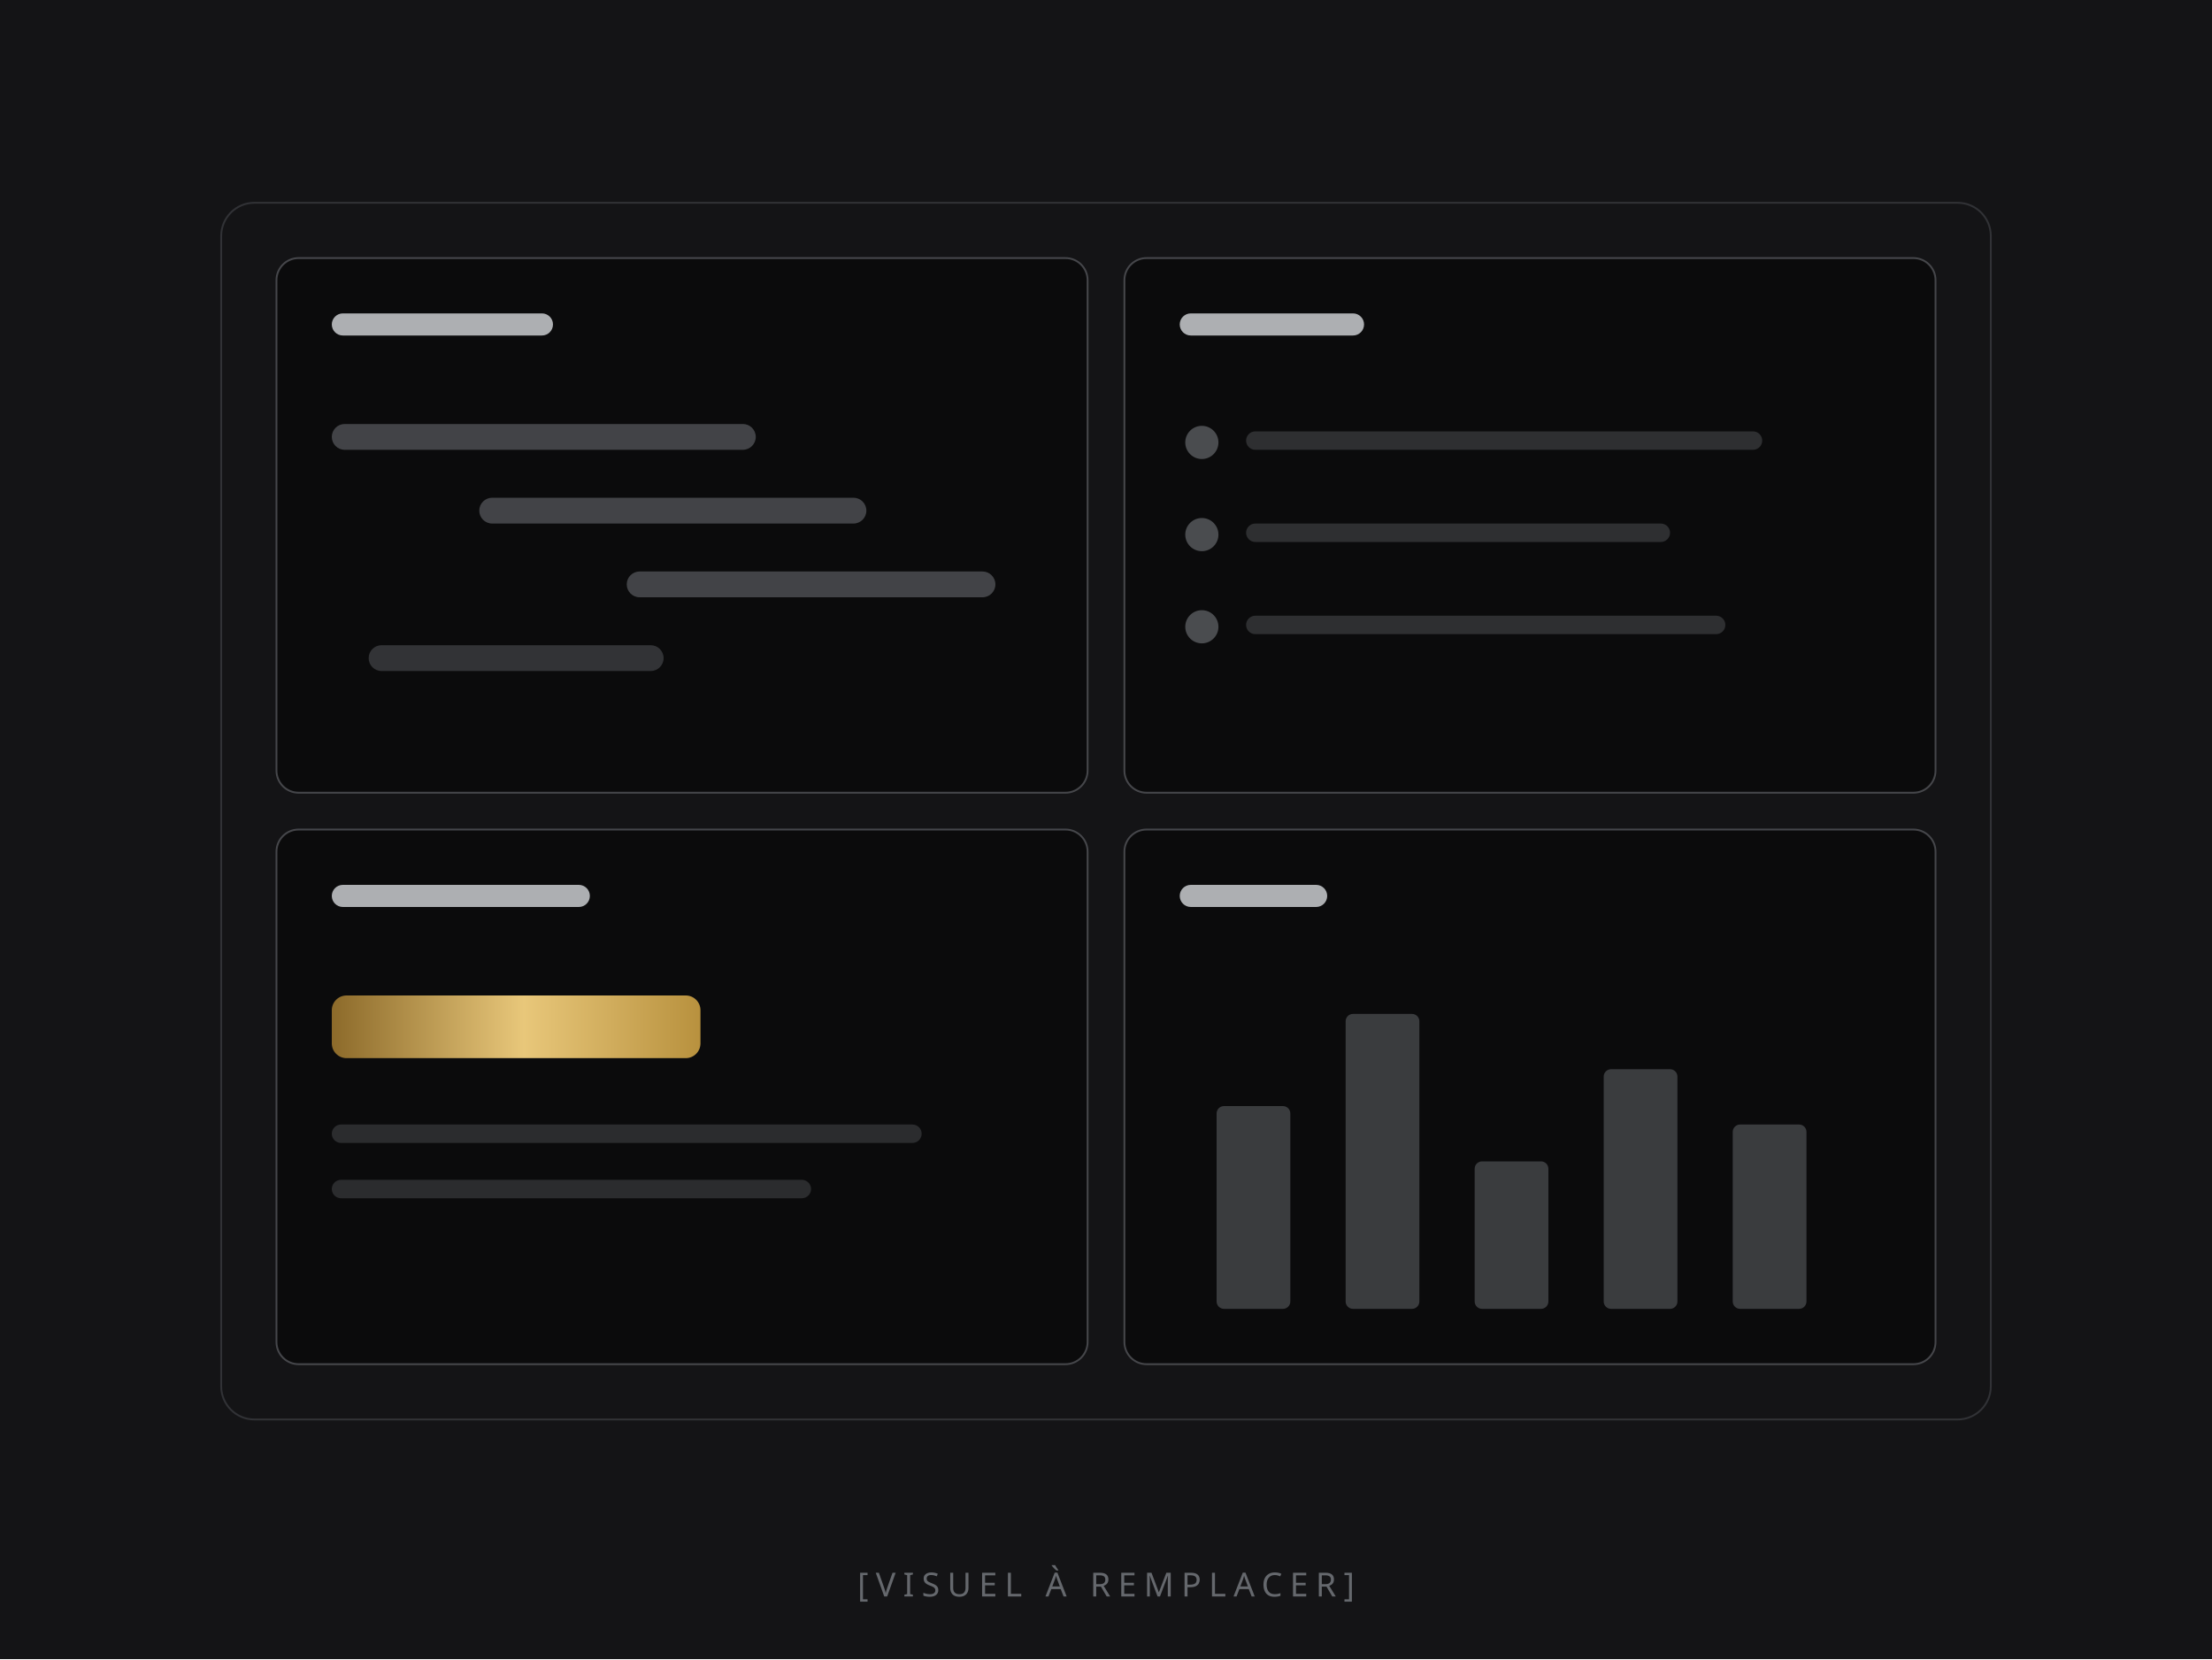
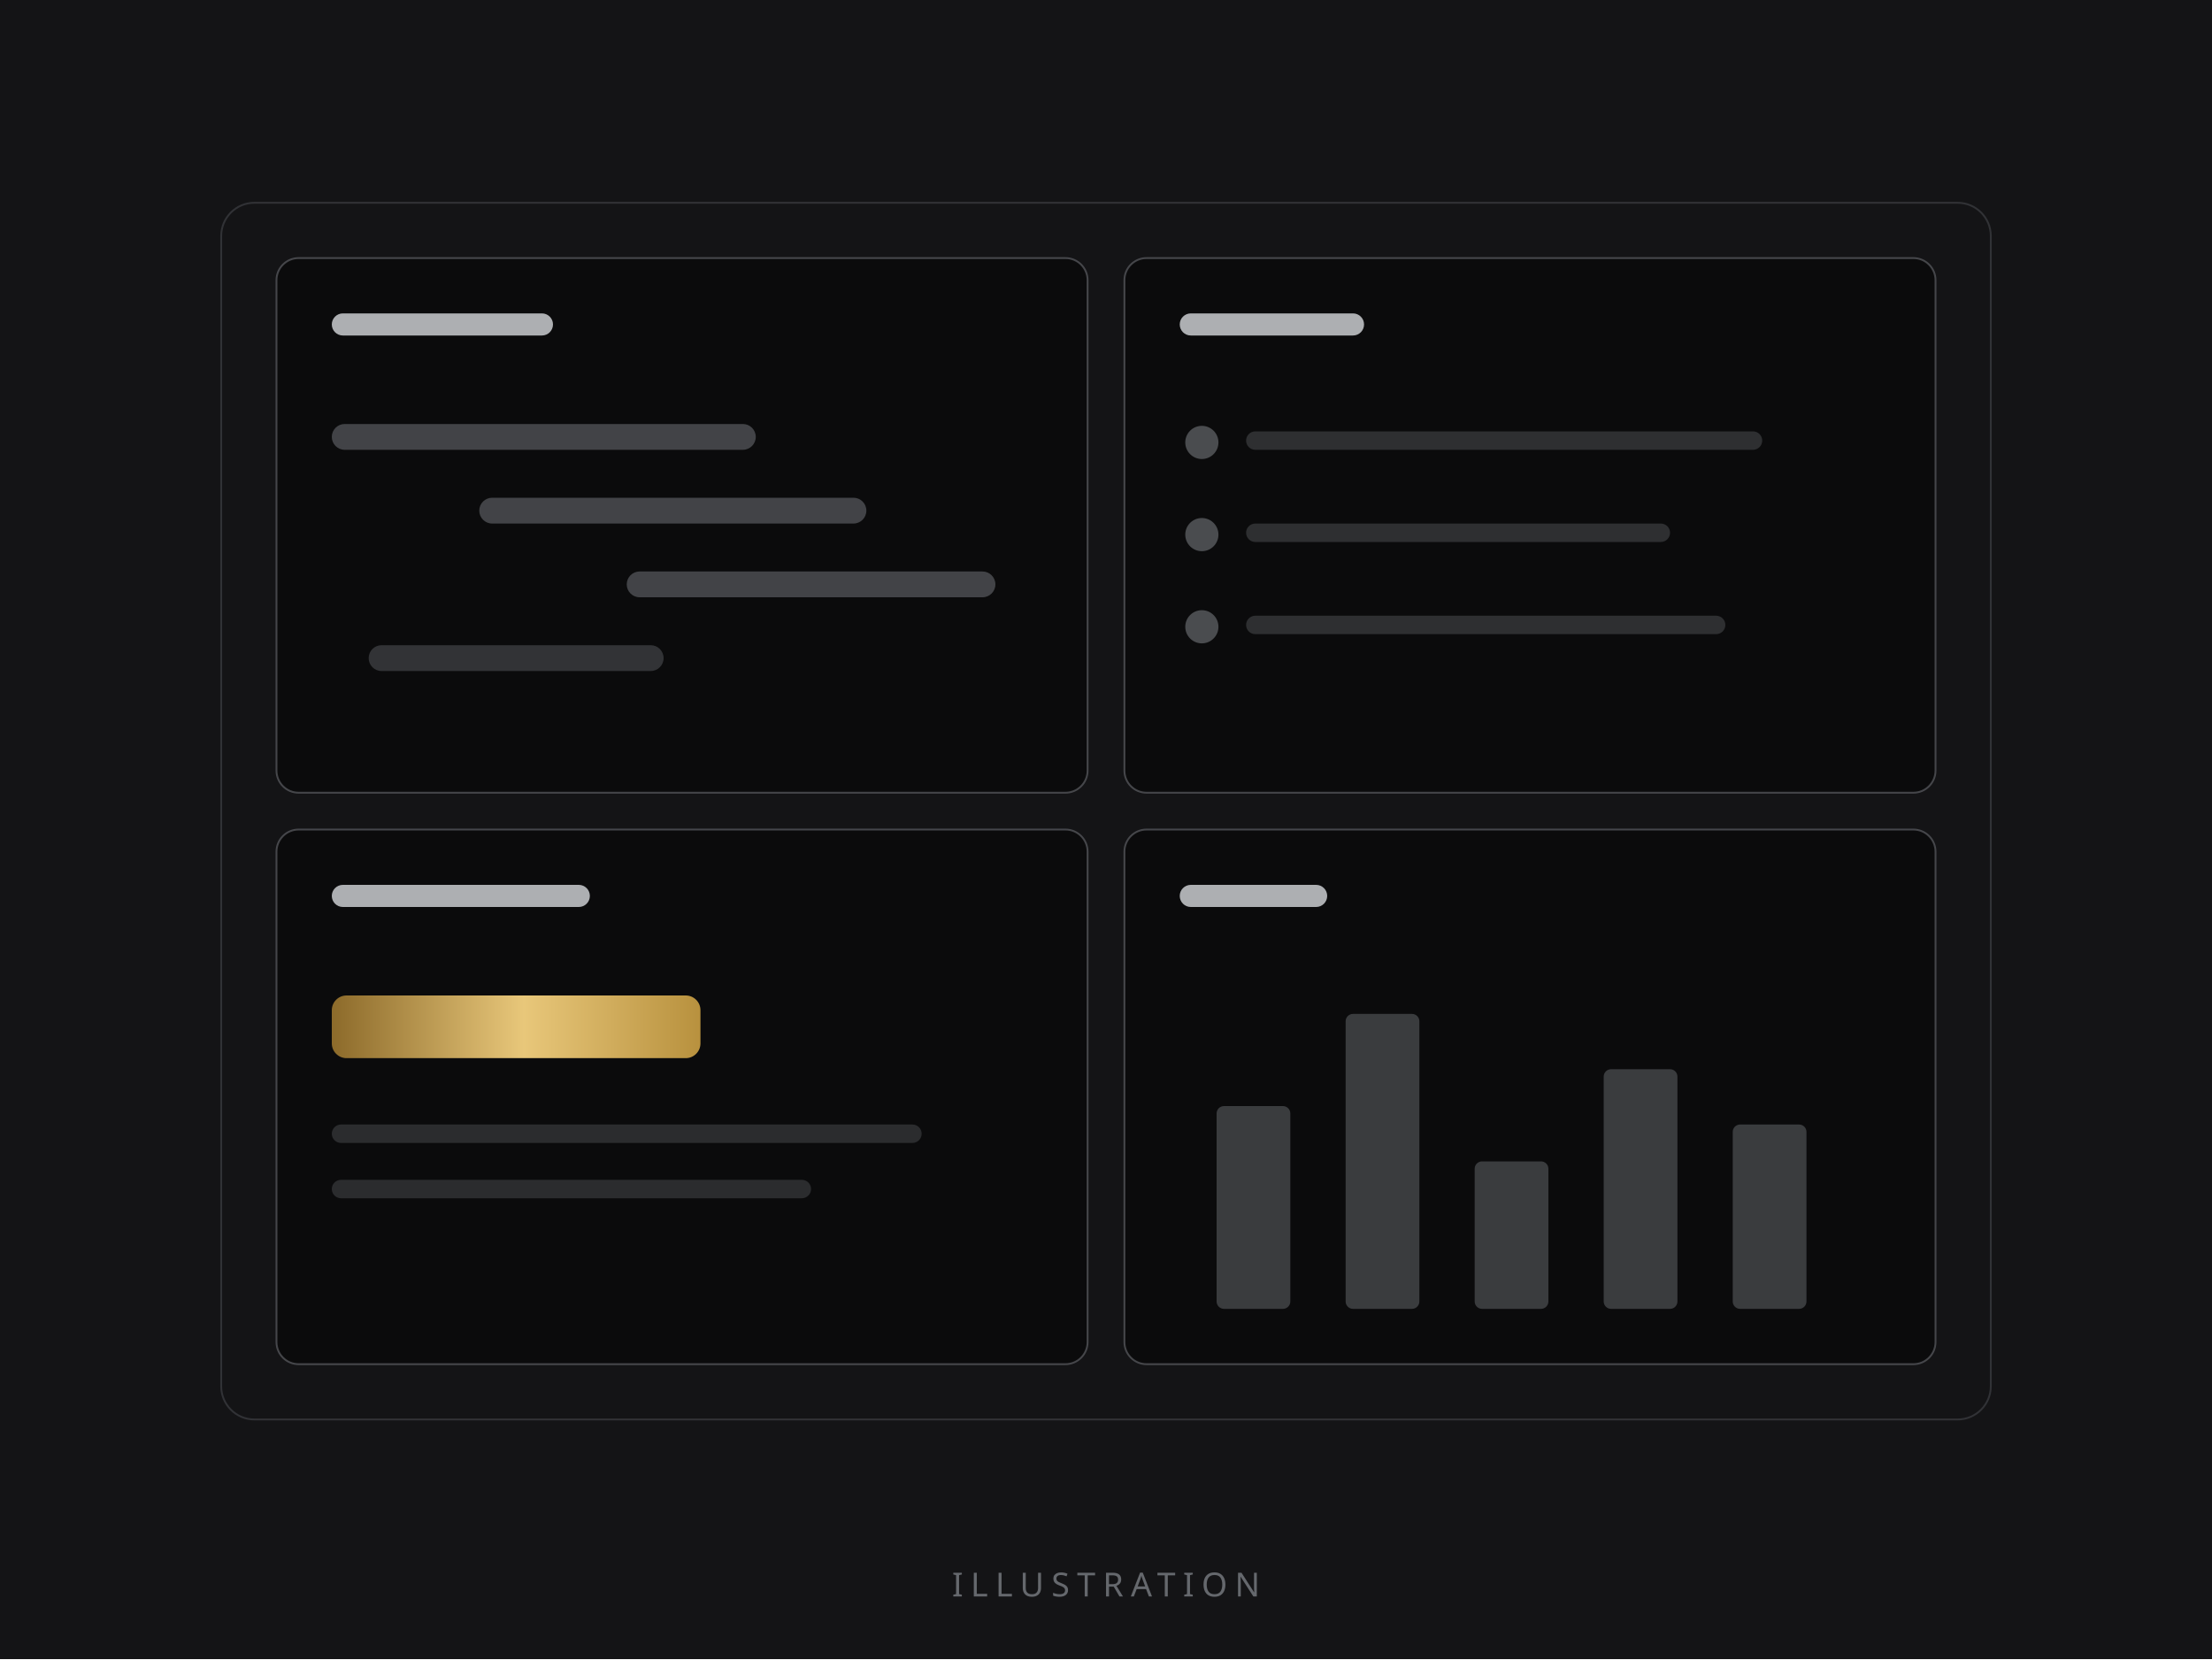
<svg xmlns="http://www.w3.org/2000/svg" viewBox="0 0 1200 900" width="1200" height="900">
  <defs>
    <linearGradient id="g" x1="0" y1="0" x2="1" y2="0">
      <stop offset="0" stop-color="#8C6A2A" />
      <stop offset=".52" stop-color="#E8C77A" />
      <stop offset="1" stop-color="#B8913E" />
    </linearGradient>
  </defs>
  <rect width="1200" height="900" fill="#141416" />
  <rect x="120" y="110" width="960" height="660" rx="18" fill="none" stroke="#A8ADB4" stroke-opacity=".2" />
  <g fill="#0B0B0C" stroke="#A8ADB4" stroke-opacity=".35">
    <rect x="150" y="140" width="440" height="290" rx="12" />
    <rect x="610" y="140" width="440" height="290" rx="12" />
    <rect x="150" y="450" width="440" height="290" rx="12" />
    <rect x="610" y="450" width="440" height="290" rx="12" />
  </g>
  <g fill="#E3E6EA" opacity=".75">
    <rect x="180" y="170" width="120" height="12" rx="6" />
    <rect x="640" y="170" width="100" height="12" rx="6" />
    <rect x="180" y="480" width="140" height="12" rx="6" />
    <rect x="640" y="480" width="80" height="12" rx="6" />
  </g>
  <g fill="#A8ADB4">
    <rect x="180" y="230" width="230" height="14" rx="7" opacity=".35" />
    <rect x="260" y="270" width="210" height="14" rx="7" opacity=".35" />
    <rect x="340" y="310" width="200" height="14" rx="7" opacity=".35" />
    <rect x="200" y="350" width="160" height="14" rx="7" opacity=".25" />
    <circle cx="652" cy="240" r="9" opacity=".4" />
    <rect x="676" y="234" width="280" height="10" rx="5" opacity=".22" />
    <circle cx="652" cy="290" r="9" opacity=".4" />
    <rect x="676" y="284" width="230" height="10" rx="5" opacity=".22" />
    <circle cx="652" cy="340" r="9" opacity=".4" />
    <rect x="676" y="334" width="260" height="10" rx="5" opacity=".22" />
    <rect x="180" y="610" width="320" height="10" rx="5" opacity=".2" />
    <rect x="180" y="640" width="260" height="10" rx="5" opacity=".2" />
    <rect x="660" y="600" width="40" height="110" rx="4" opacity=".3" />
    <rect x="730" y="550" width="40" height="160" rx="4" opacity=".3" />
    <rect x="800" y="630" width="40" height="80" rx="4" opacity=".3" />
    <rect x="870" y="580" width="40" height="130" rx="4" opacity=".3" />
    <rect x="940" y="610" width="40" height="100" rx="4" opacity=".3" />
  </g>
  <rect x="180" y="540" width="200" height="34" rx="8" fill="url(#g)" />
-   <text x="600" y="866" text-anchor="middle" font-family="system-ui, sans-serif" font-size="18" letter-spacing="4" fill="#A8ADB4" opacity=".55">[VISUEL À REMPLACER]</text>
+   <text x="600" y="866" text-anchor="middle" font-family="system-ui, sans-serif" font-size="18" letter-spacing="4" fill="#A8ADB4" opacity=".55">ILLUSTRATION</text>
</svg>
